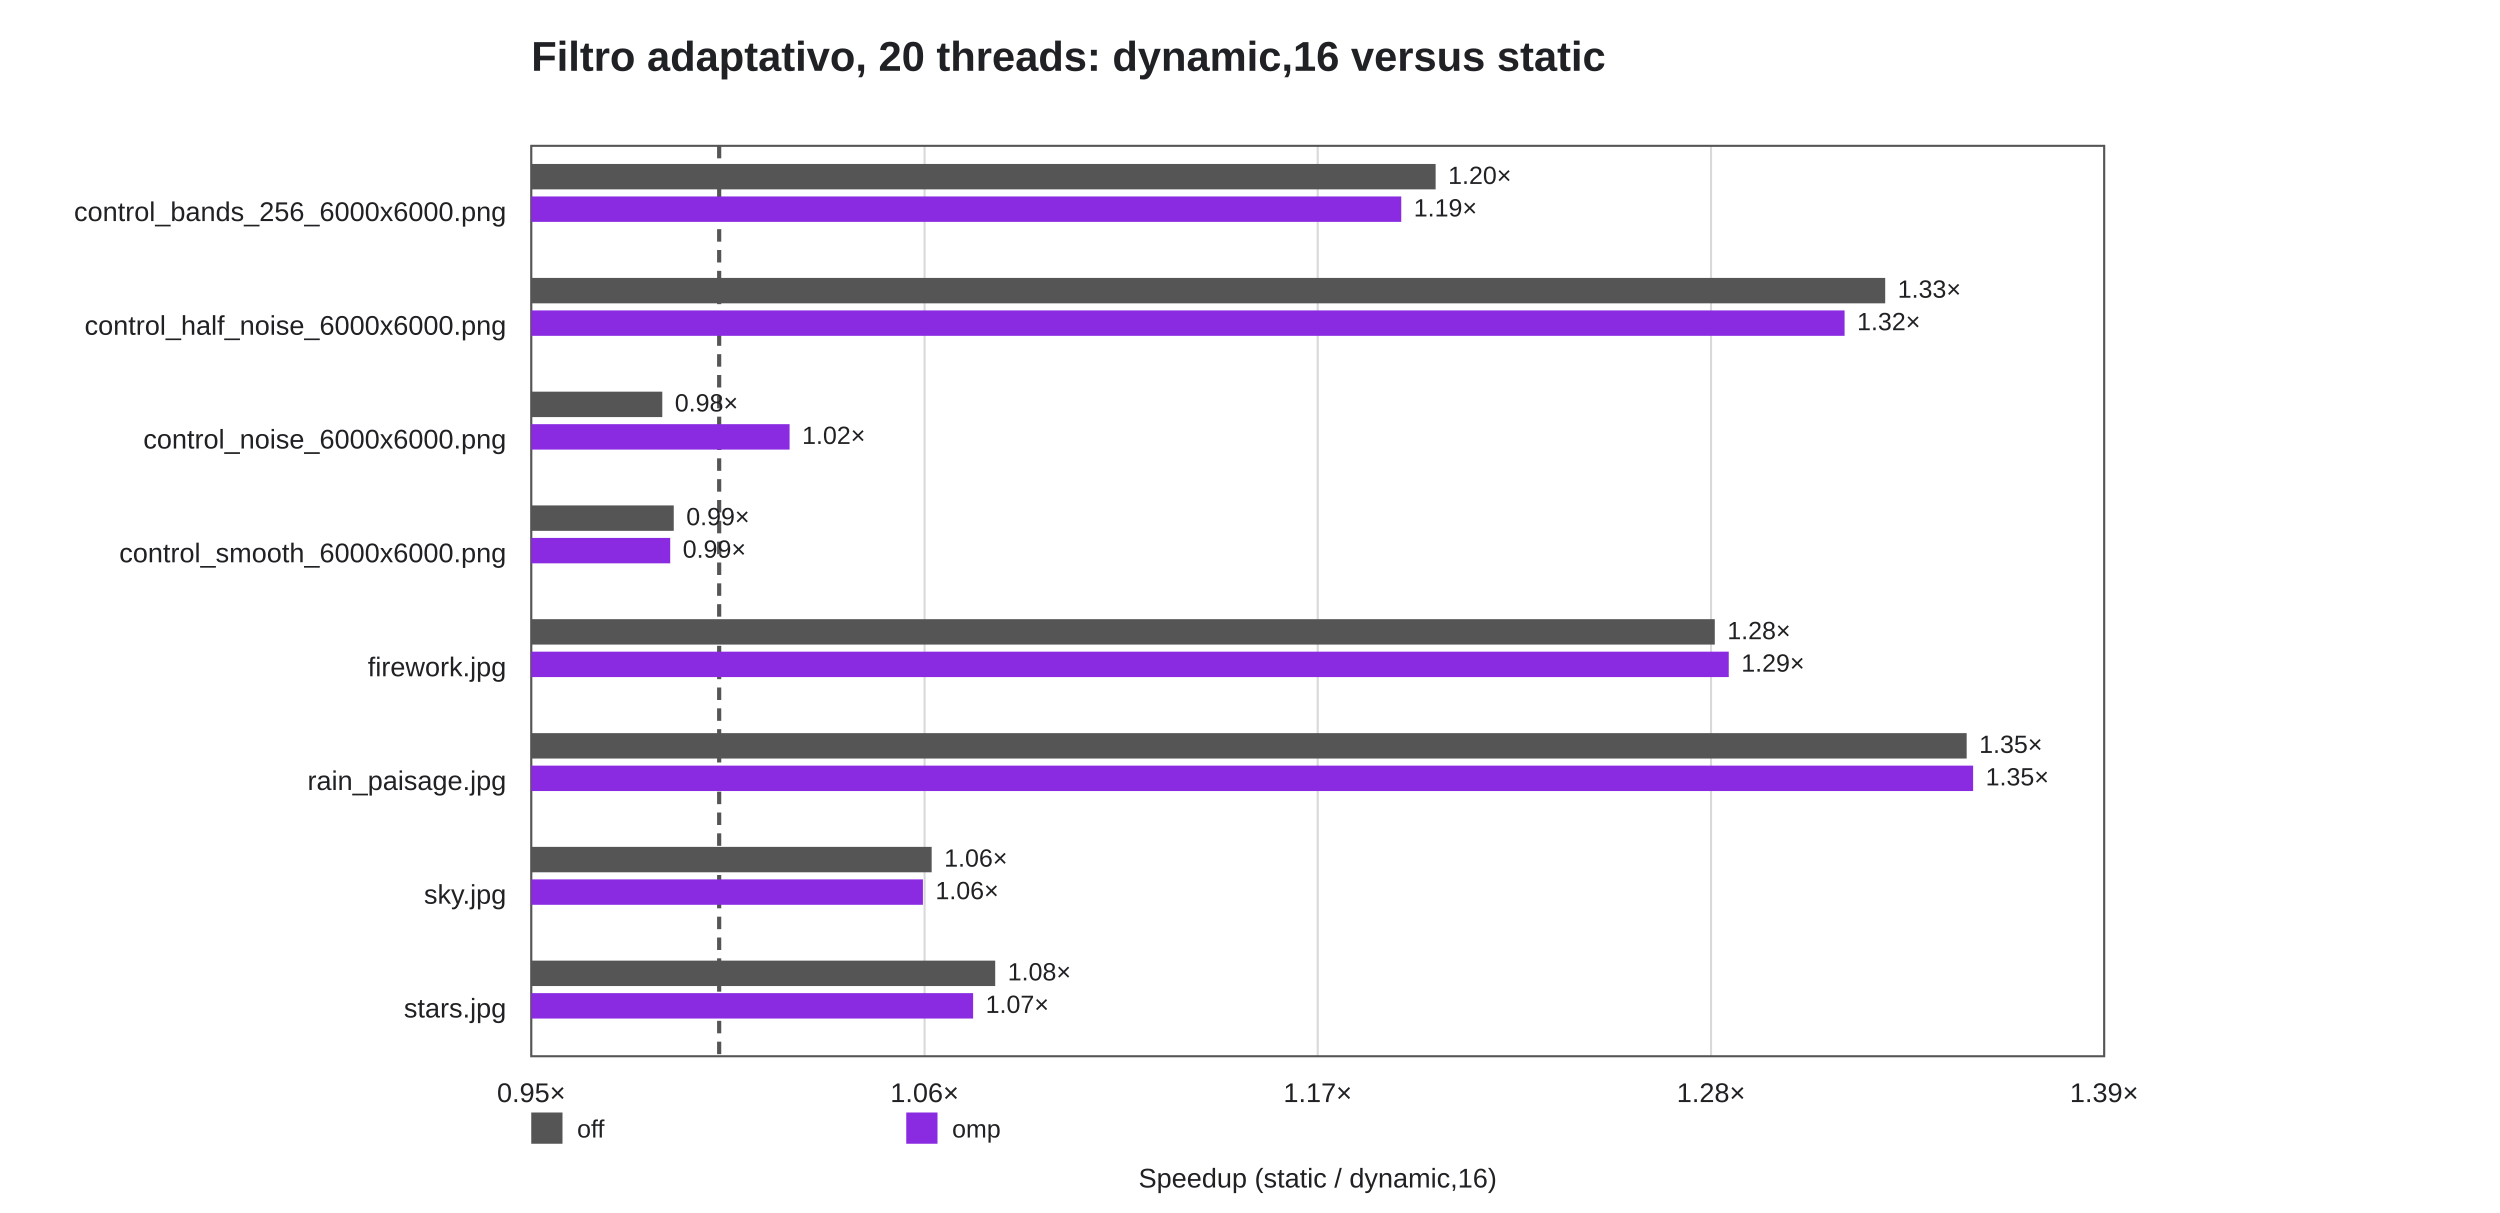
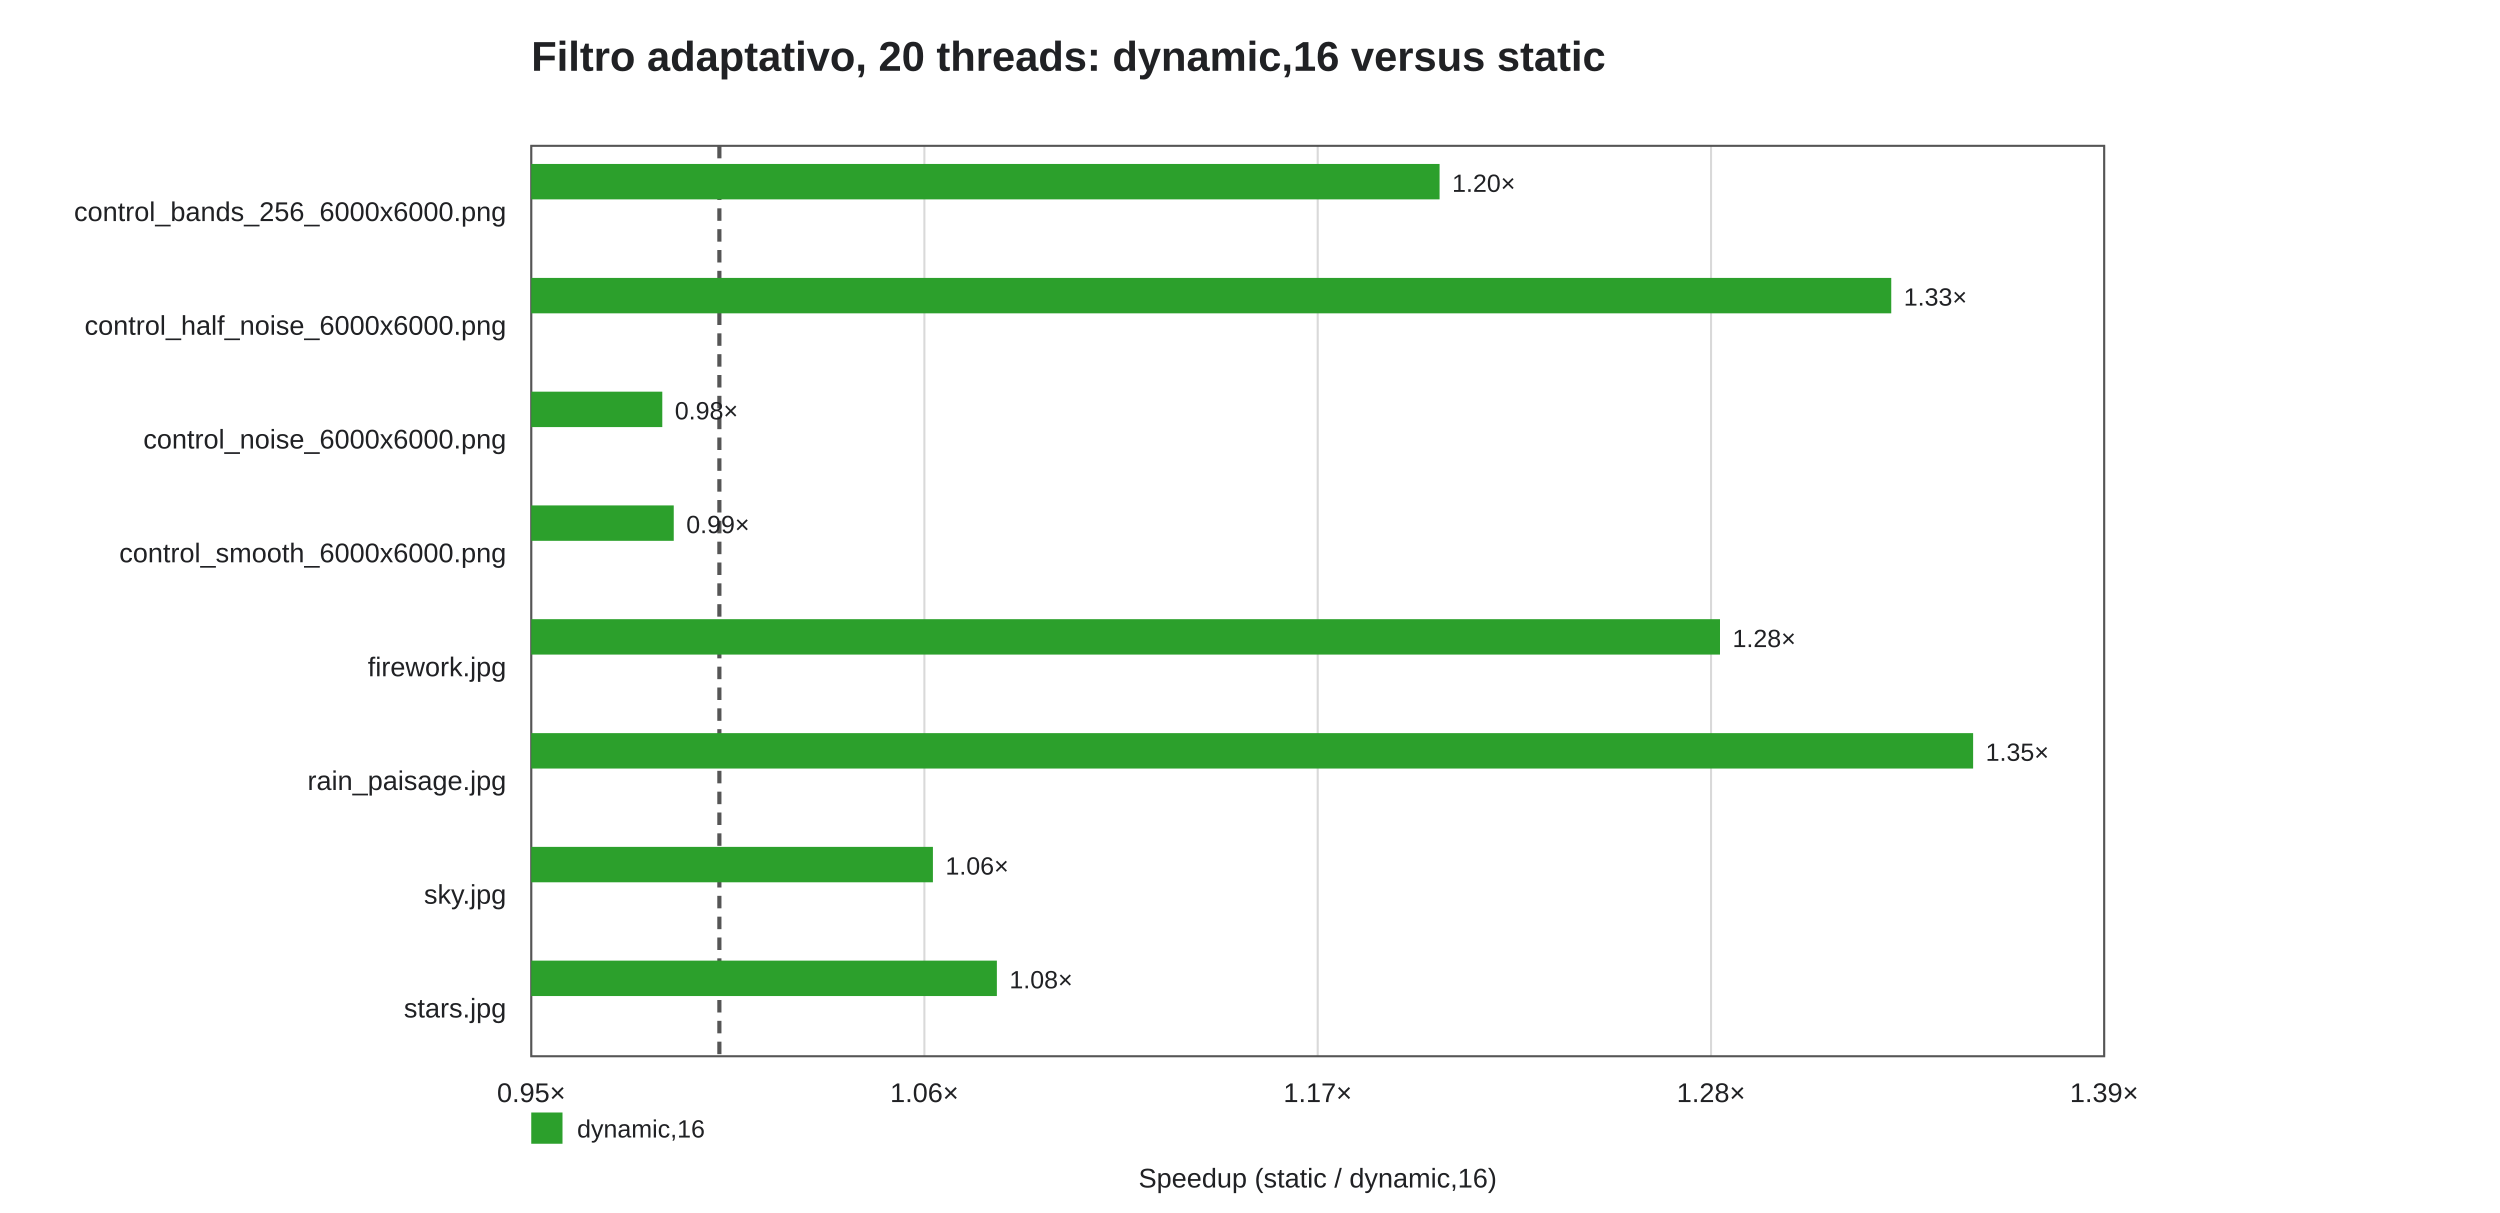
<svg xmlns="http://www.w3.org/2000/svg" width="1200" height="582" viewBox="0 0 1200 582" role="img" aria-label="Filtro adaptativo, 20 threads: dynamic,16 versus static">
  <style>text{font-family:Arial,sans-serif;fill:#202124}.axis{font-size:13px}.small{font-size:12px}.title{font-size:20px;font-weight:700}.legend{font-size:12px}.grid{stroke:#d9d9d9;stroke-width:1}.frame{fill:none;stroke:#555;stroke-width:1}.note{font-size:11px;fill:#555}</style>
  <text class="title" x="255" y="34">Filtro adaptativo, 20 threads: dynamic,16 versus static</text>
  <line class="grid" x1="255.0" x2="255.0" y1="70" y2="507" />
  <text class="axis" text-anchor="middle" x="255.0" y="529">0.95×</text>
-   <line class="grid" x1="443.8" x2="443.8" y1="70" y2="507" />
-   <text class="axis" text-anchor="middle" x="443.8" y="529">1.06×</text>
+   <line class="grid" x1="443.7" x2="443.7" y1="70" y2="507" />
+   <text class="axis" text-anchor="middle" x="443.7" y="529">1.06×</text>
  <line class="grid" x1="632.5" x2="632.5" y1="70" y2="507" />
  <text class="axis" text-anchor="middle" x="632.5" y="529">1.17×</text>
  <line class="grid" x1="821.3" x2="821.3" y1="70" y2="507" />
  <text class="axis" text-anchor="middle" x="821.3" y="529">1.28×</text>
  <line class="grid" x1="1010.0" x2="1010.0" y1="70" y2="507" />
  <text class="axis" text-anchor="middle" x="1010.0" y="529">1.39×</text>
  <rect class="frame" x="255" y="70" width="755" height="437" />
-   <line x1="345.2" x2="345.2" y1="70" y2="507" stroke="#555" stroke-width="2" stroke-dasharray="6,4" />
+   <line x1="345.3" x2="345.3" y1="70" y2="507" stroke="#555" stroke-width="2" stroke-dasharray="6,4" />
  <text class="axis" text-anchor="end" x="243" y="106.1">control_bands_256_6000x6000.png</text>
-   <rect x="255.0" y="78.7" width="434.1" height="12.2" fill="#555555" />
-   <text class="small" x="695.1" y="88.3">1.20×</text>
-   <rect x="255.0" y="94.3" width="417.6" height="12.2" fill="#8a2be2" />
-   <text class="small" x="678.6" y="103.9">1.19×</text>
+   <rect x="255.0" y="78.7" width="436.0" height="17.0" fill="#2ca02c" />
+   <text class="small" x="697.0" y="92.1">1.20×</text>
  <text class="axis" text-anchor="end" x="243" y="160.7">control_half_noise_6000x6000.png</text>
-   <rect x="255.0" y="133.4" width="649.9" height="12.2" fill="#555555" />
-   <text class="small" x="910.9" y="142.9">1.33×</text>
-   <rect x="255.0" y="149.0" width="630.4" height="12.2" fill="#8a2be2" />
-   <text class="small" x="891.4" y="158.5">1.32×</text>
+   <rect x="255.0" y="133.4" width="652.8" height="17.0" fill="#2ca02c" />
+   <text class="small" x="913.8" y="146.7">1.33×</text>
  <text class="axis" text-anchor="end" x="243" y="215.3">control_noise_6000x6000.png</text>
-   <rect x="255.0" y="188.0" width="62.9" height="12.2" fill="#555555" />
-   <text class="small" x="323.9" y="197.5">0.98×</text>
-   <rect x="255.0" y="203.6" width="124.0" height="12.2" fill="#8a2be2" />
-   <text class="small" x="385.0" y="213.1">1.02×</text>
+   <rect x="255.0" y="188.0" width="62.9" height="17.0" fill="#2ca02c" />
+   <text class="small" x="323.9" y="201.3">0.98×</text>
  <text class="axis" text-anchor="end" x="243" y="269.9">control_smooth_6000x6000.png</text>
-   <rect x="255.0" y="242.6" width="68.4" height="12.2" fill="#555555" />
-   <text class="small" x="329.4" y="252.1">0.99×</text>
-   <rect x="255.0" y="258.2" width="66.7" height="12.2" fill="#8a2be2" />
-   <text class="small" x="327.7" y="267.7">0.99×</text>
+   <rect x="255.0" y="242.6" width="68.4" height="17.0" fill="#2ca02c" />
+   <text class="small" x="329.4" y="255.9">0.99×</text>
  <text class="axis" text-anchor="end" x="243" y="324.6">firework.jpg</text>
-   <rect x="255.0" y="297.2" width="568.1" height="12.2" fill="#555555" />
-   <text class="small" x="829.1" y="306.8">1.28×</text>
-   <rect x="255.0" y="312.8" width="574.8" height="12.2" fill="#8a2be2" />
-   <text class="small" x="835.8" y="322.4">1.29×</text>
+   <rect x="255.0" y="297.2" width="570.6" height="17.0" fill="#2ca02c" />
+   <text class="small" x="831.6" y="310.6">1.28×</text>
  <text class="axis" text-anchor="end" x="243" y="379.2">rain_paisage.jpg</text>
-   <rect x="255.0" y="351.9" width="689.0" height="12.2" fill="#555555" />
-   <text class="small" x="950.0" y="361.4">1.35×</text>
-   <rect x="255.0" y="367.5" width="692.1" height="12.2" fill="#8a2be2" />
-   <text class="small" x="953.1" y="377.0">1.35×</text>
+   <rect x="255.0" y="351.9" width="692.1" height="17.0" fill="#2ca02c" />
+   <text class="small" x="953.1" y="365.2">1.35×</text>
  <text class="axis" text-anchor="end" x="243" y="433.8">sky.jpg</text>
-   <rect x="255.0" y="406.5" width="192.2" height="12.2" fill="#555555" />
-   <text class="small" x="453.2" y="416.0">1.06×</text>
-   <rect x="255.0" y="422.1" width="188.0" height="12.2" fill="#8a2be2" />
-   <text class="small" x="449.0" y="431.6">1.06×</text>
+   <rect x="255.0" y="406.5" width="192.8" height="17.0" fill="#2ca02c" />
+   <text class="small" x="453.8" y="419.8">1.06×</text>
  <text class="axis" text-anchor="end" x="243" y="488.4">stars.jpg</text>
-   <rect x="255.0" y="461.1" width="222.7" height="12.2" fill="#555555" />
-   <text class="small" x="483.7" y="470.6">1.08×</text>
-   <rect x="255.0" y="476.7" width="212.1" height="12.2" fill="#8a2be2" />
-   <text class="small" x="473.1" y="486.2">1.07×</text>
-   <rect x="255" y="534" width="15" height="15" fill="#555555" />
-   <text class="legend" x="277" y="546">off</text>
-   <rect x="435" y="534" width="15" height="15" fill="#8a2be2" />
-   <text class="legend" x="457" y="546">omp</text>
+   <rect x="255.0" y="461.1" width="223.5" height="17.0" fill="#2ca02c" />
+   <text class="small" x="484.5" y="474.4">1.08×</text>
+   <rect x="255" y="534" width="15" height="15" fill="#2ca02c" />
+   <text class="legend" x="277" y="546">dynamic,16</text>
  <text class="axis" text-anchor="middle" x="632.5" y="570">Speedup (static / dynamic,16)</text>
</svg>
